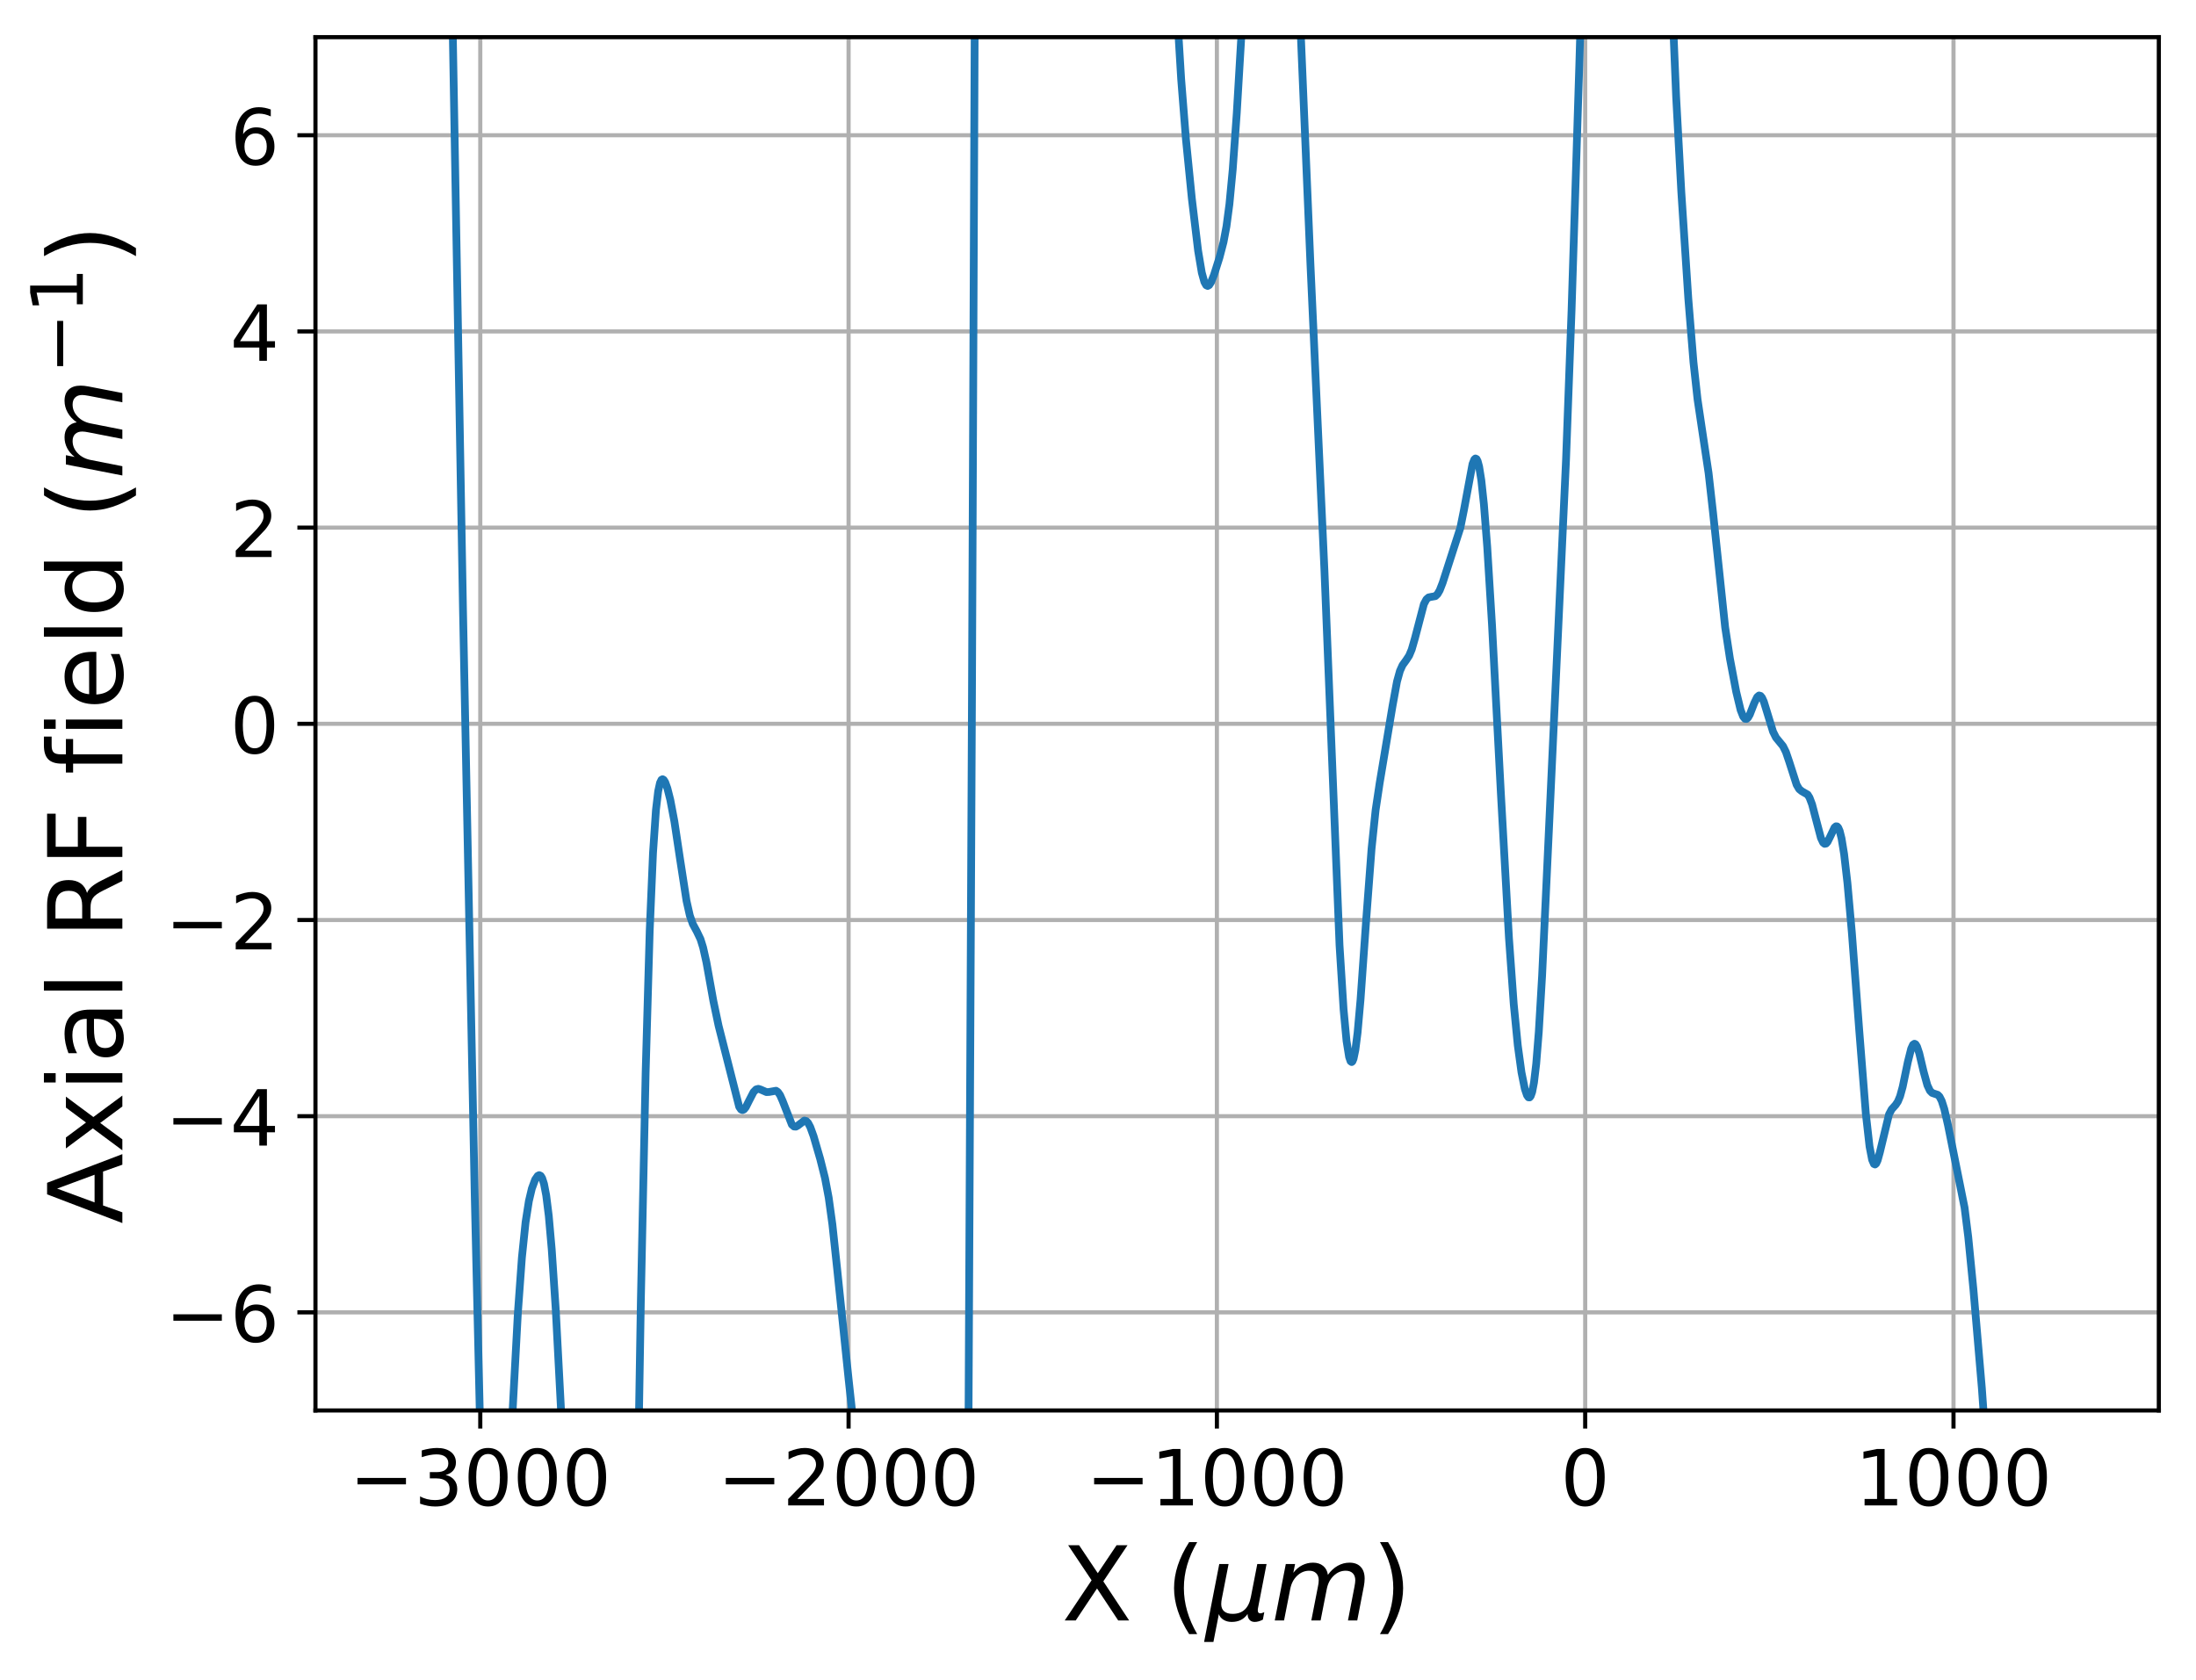
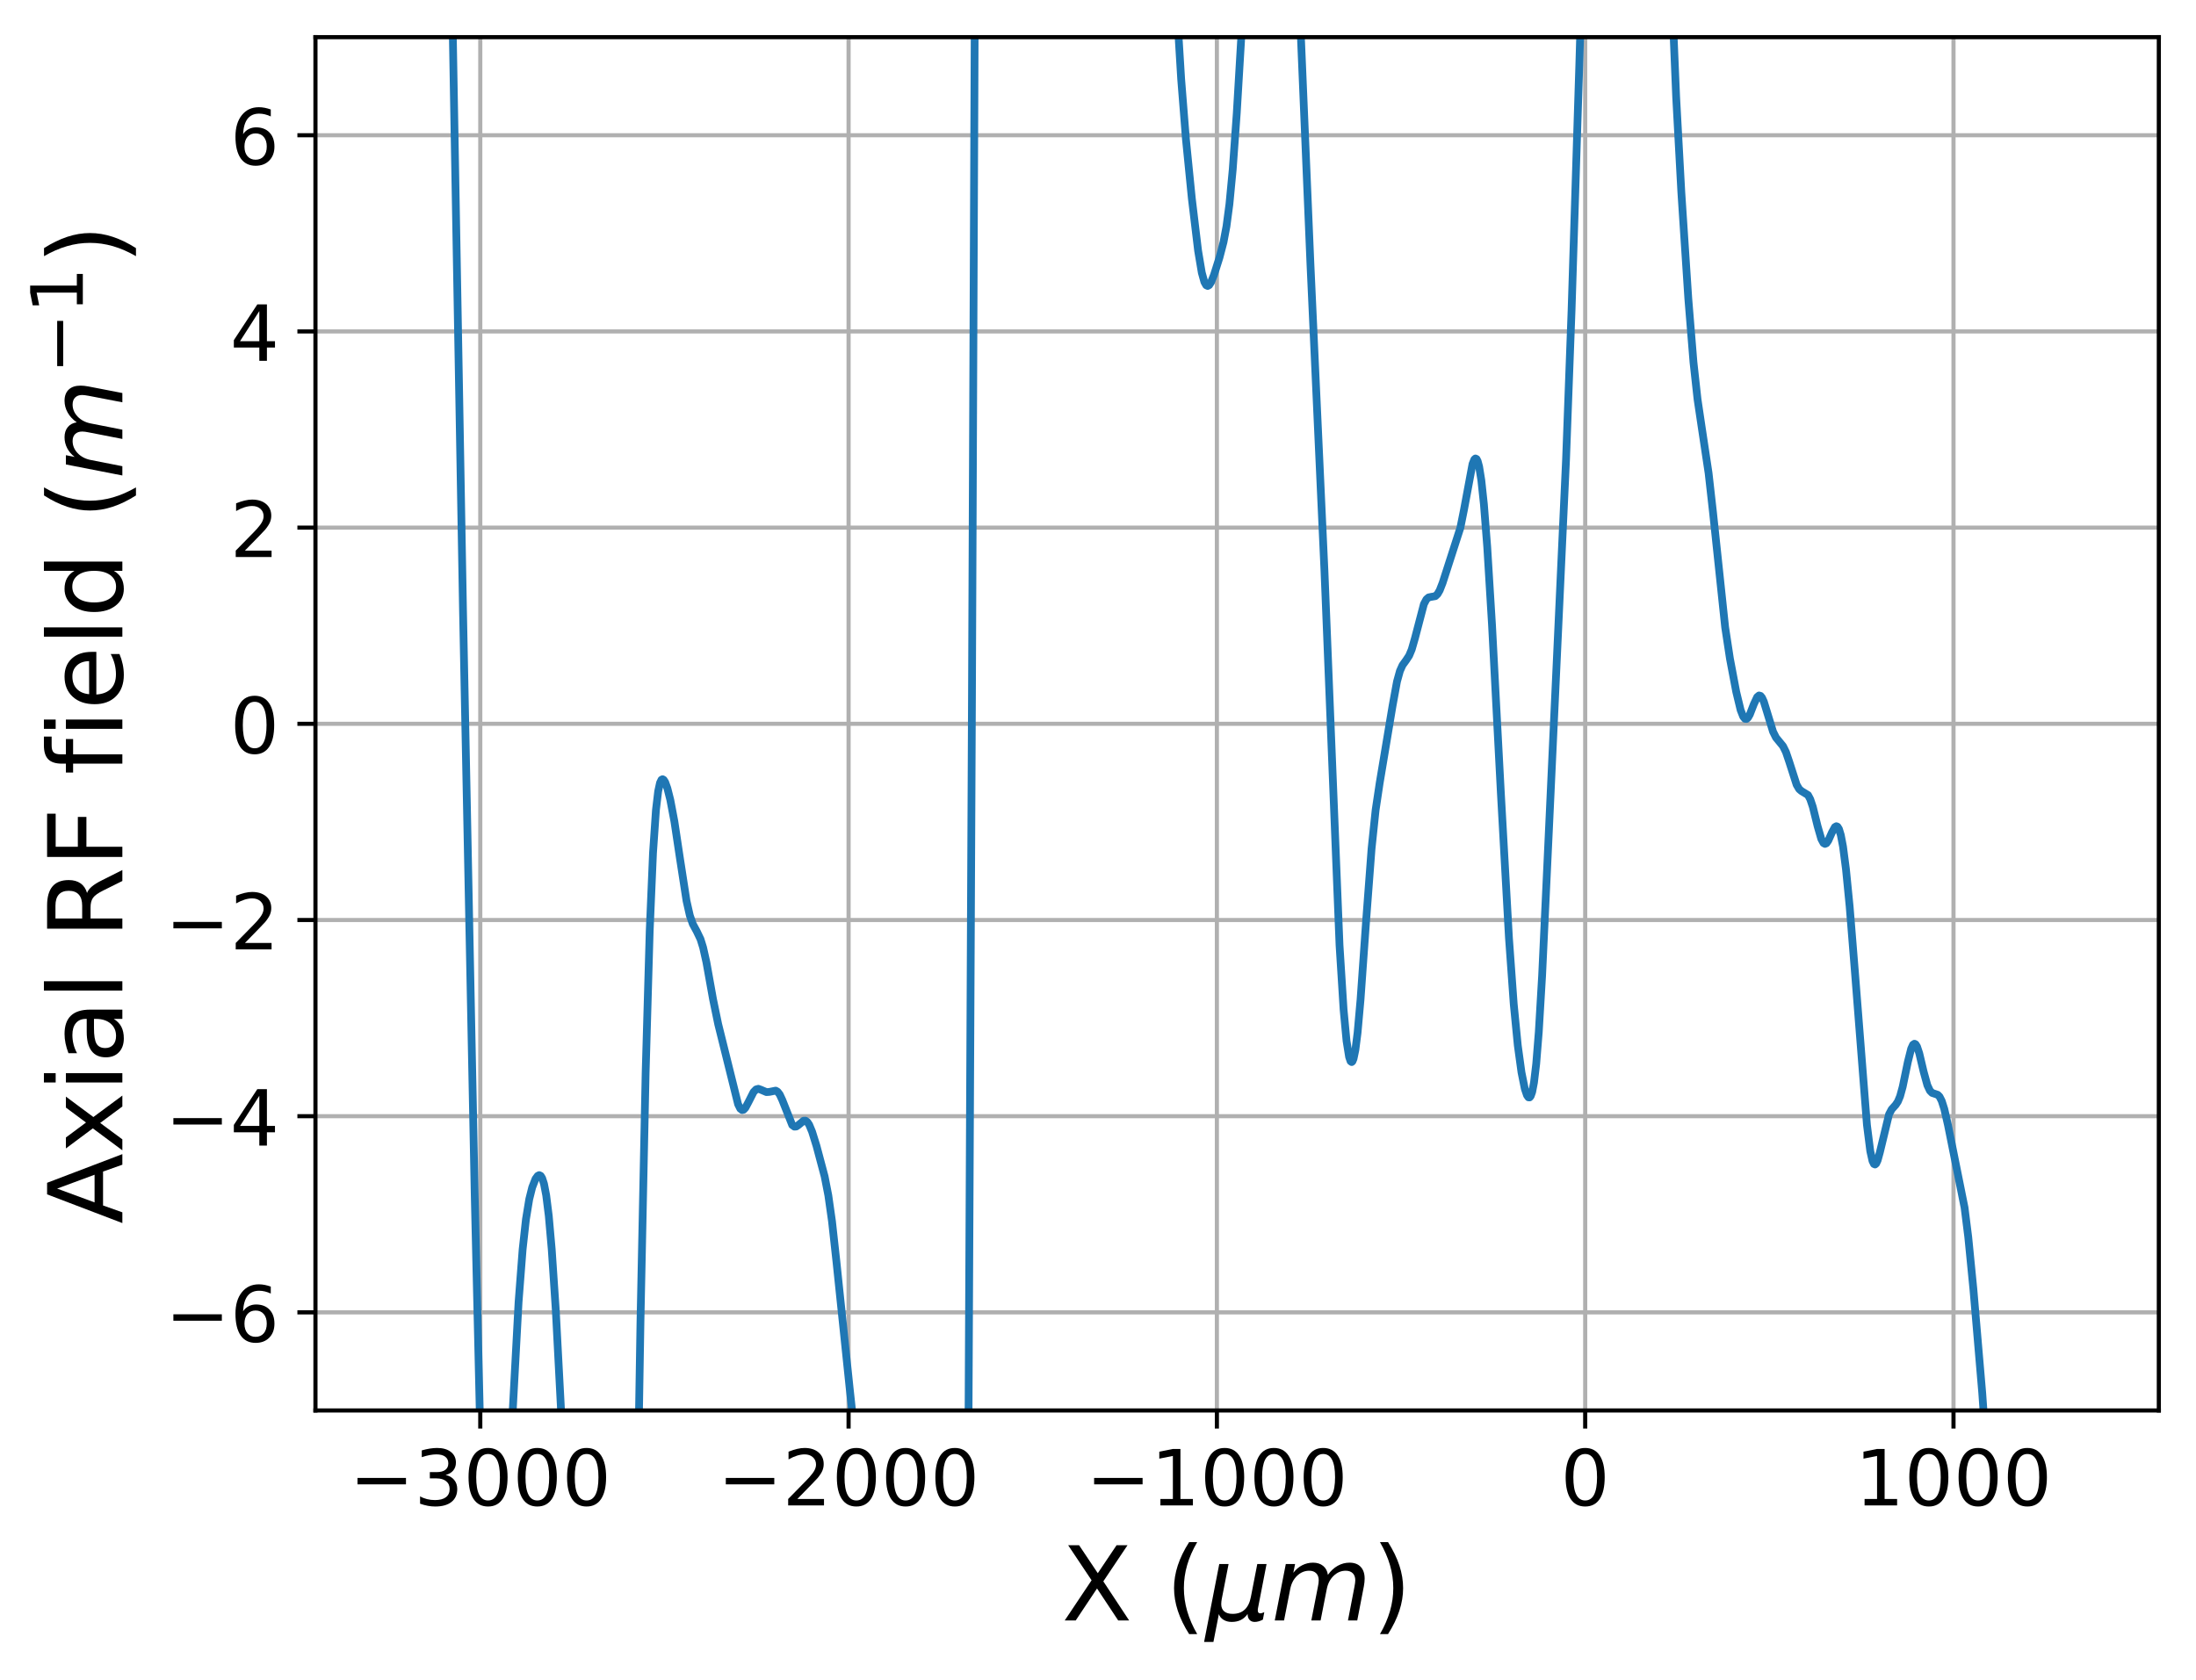
<svg xmlns="http://www.w3.org/2000/svg" xmlns:xlink="http://www.w3.org/1999/xlink" width="425.433pt" height="325.429pt" viewBox="0 0 425.433 325.429" version="1.1">
  <defs>
    <style type="text/css">*{stroke-linejoin: round; stroke-linecap: butt}</style>
  </defs>
  <g id="figure_1">
    <g id="patch_1">
      <path d="M 0 325.429  L 425.433 325.429  L 425.433 0  L 0 0  L 0 325.429  z " style="fill: none" />
    </g>
    <g id="axes_1">
      <g id="patch_2">
        <path d="M 61.113 273.312  L 418.233 273.312  L 418.233 7.2  L 61.113 7.2  L 61.113 273.312  z " style="fill: none" />
      </g>
      <g id="matplotlib.axis_1">
        <g id="xtick_1">
          <g id="line2d_1">
            <path d="M 93.044 273.312  L 93.044 7.2  " clip-path="url(#pc029fbf4bd)" style="fill: none; stroke: #b0b0b0; stroke-width: 0.8; stroke-linecap: square" />
          </g>
          <g id="line2d_2">
            <defs>
              <path id="md39032bed2" d="M 0 0  L 0 3.5  " style="stroke: #000000; stroke-width: 0.8" />
            </defs>
            <g>
              <use xlink:href="#md39032bed2" x="93.044" y="273.312" style="stroke: #000000; stroke-width: 0.8" />
            </g>
          </g>
          <g id="text_1">
            <g transform="translate(67.67132 291.7097)scale(0.15 -0.15)">
              <defs>
                <path id="DejaVuSans-2212" d="M 678 2272  L 4684 2272  L 4684 1741  L 678 1741  L 678 2272  z " transform="scale(0.015625)" />
                <path id="DejaVuSans-33" d="M 2597 2516  Q 3050 2419 3304 2112  Q 3559 1806 3559 1356  Q 3559 666 3084 287  Q 2609 -91 1734 -91  Q 1441 -91 1130 -33  Q 819 25 488 141  L 488 750  Q 750 597 1062 519  Q 1375 441 1716 441  Q 2309 441 2620 675  Q 2931 909 2931 1356  Q 2931 1769 2642 2001  Q 2353 2234 1838 2234  L 1294 2234  L 1294 2753  L 1863 2753  Q 2328 2753 2575 2939  Q 2822 3125 2822 3475  Q 2822 3834 2567 4026  Q 2313 4219 1838 4219  Q 1578 4219 1281 4162  Q 984 4106 628 3988  L 628 4550  Q 988 4650 1302 4700  Q 1616 4750 1894 4750  Q 2613 4750 3031 4423  Q 3450 4097 3450 3541  Q 3450 3153 3228 2886  Q 3006 2619 2597 2516  z " transform="scale(0.015625)" />
                <path id="DejaVuSans-30" d="M 2034 4250  Q 1547 4250 1301 3770  Q 1056 3291 1056 2328  Q 1056 1369 1301 889  Q 1547 409 2034 409  Q 2525 409 2770 889  Q 3016 1369 3016 2328  Q 3016 3291 2770 3770  Q 2525 4250 2034 4250  z M 2034 4750  Q 2819 4750 3233 4129  Q 3647 3509 3647 2328  Q 3647 1150 3233 529  Q 2819 -91 2034 -91  Q 1250 -91 836 529  Q 422 1150 422 2328  Q 422 3509 836 4129  Q 1250 4750 2034 4750  z " transform="scale(0.015625)" />
              </defs>
              <use xlink:href="#DejaVuSans-2212" />
              <use xlink:href="#DejaVuSans-33" x="83.789" />
              <use xlink:href="#DejaVuSans-30" x="147.412" />
              <use xlink:href="#DejaVuSans-30" x="211.035" />
              <use xlink:href="#DejaVuSans-30" x="274.658" />
            </g>
          </g>
        </g>
        <g id="xtick_2">
          <g id="line2d_3">
            <path d="M 164.396 273.312  L 164.396 7.2  " clip-path="url(#pc029fbf4bd)" style="fill: none; stroke: #b0b0b0; stroke-width: 0.8; stroke-linecap: square" />
          </g>
          <g id="line2d_4">
            <g>
              <use xlink:href="#md39032bed2" x="164.396" y="273.312" style="stroke: #000000; stroke-width: 0.8" />
            </g>
          </g>
          <g id="text_2">
            <g transform="translate(139.024 291.7097)scale(0.15 -0.15)">
              <defs>
                <path id="DejaVuSans-32" d="M 1228 531  L 3431 531  L 3431 0  L 469 0  L 469 531  Q 828 903 1448 1529  Q 2069 2156 2228 2338  Q 2531 2678 2651 2914  Q 2772 3150 2772 3378  Q 2772 3750 2511 3984  Q 2250 4219 1831 4219  Q 1534 4219 1204 4116  Q 875 4013 500 3803  L 500 4441  Q 881 4594 1212 4672  Q 1544 4750 1819 4750  Q 2544 4750 2975 4387  Q 3406 4025 3406 3419  Q 3406 3131 3298 2873  Q 3191 2616 2906 2266  Q 2828 2175 2409 1742  Q 1991 1309 1228 531  z " transform="scale(0.015625)" />
              </defs>
              <use xlink:href="#DejaVuSans-2212" />
              <use xlink:href="#DejaVuSans-32" x="83.789" />
              <use xlink:href="#DejaVuSans-30" x="147.412" />
              <use xlink:href="#DejaVuSans-30" x="211.035" />
              <use xlink:href="#DejaVuSans-30" x="274.658" />
            </g>
          </g>
        </g>
        <g id="xtick_3">
          <g id="line2d_5">
            <path d="M 235.749 273.312  L 235.749 7.2  " clip-path="url(#pc029fbf4bd)" style="fill: none; stroke: #b0b0b0; stroke-width: 0.8; stroke-linecap: square" />
          </g>
          <g id="line2d_6">
            <g>
              <use xlink:href="#md39032bed2" x="235.749" y="273.312" style="stroke: #000000; stroke-width: 0.8" />
            </g>
          </g>
          <g id="text_3">
            <g transform="translate(210.3766 291.7097)scale(0.15 -0.15)">
              <defs>
                <path id="DejaVuSans-31" d="M 794 531  L 1825 531  L 1825 4091  L 703 3866  L 703 4441  L 1819 4666  L 2450 4666  L 2450 531  L 3481 531  L 3481 0  L 794 0  L 794 531  z " transform="scale(0.015625)" />
              </defs>
              <use xlink:href="#DejaVuSans-2212" />
              <use xlink:href="#DejaVuSans-31" x="83.789" />
              <use xlink:href="#DejaVuSans-30" x="147.412" />
              <use xlink:href="#DejaVuSans-30" x="211.035" />
              <use xlink:href="#DejaVuSans-30" x="274.658" />
            </g>
          </g>
        </g>
        <g id="xtick_4">
          <g id="line2d_7">
            <path d="M 307.102 273.312  L 307.102 7.2  " clip-path="url(#pc029fbf4bd)" style="fill: none; stroke: #b0b0b0; stroke-width: 0.8; stroke-linecap: square" />
          </g>
          <g id="line2d_8">
            <g>
              <use xlink:href="#md39032bed2" x="307.102" y="273.312" style="stroke: #000000; stroke-width: 0.8" />
            </g>
          </g>
          <g id="text_4">
            <g transform="translate(302.3297 291.7097)scale(0.15 -0.15)">
              <use xlink:href="#DejaVuSans-30" />
            </g>
          </g>
        </g>
        <g id="xtick_5">
          <g id="line2d_9">
            <path d="M 378.454 273.312  L 378.454 7.2  " clip-path="url(#pc029fbf4bd)" style="fill: none; stroke: #b0b0b0; stroke-width: 0.8; stroke-linecap: square" />
          </g>
          <g id="line2d_10">
            <g>
              <use xlink:href="#md39032bed2" x="378.454" y="273.312" style="stroke: #000000; stroke-width: 0.8" />
            </g>
          </g>
          <g id="text_5">
            <g transform="translate(359.3667 291.7097)scale(0.15 -0.15)">
              <use xlink:href="#DejaVuSans-31" />
              <use xlink:href="#DejaVuSans-30" x="63.623" />
              <use xlink:href="#DejaVuSans-30" x="127.246" />
              <use xlink:href="#DejaVuSans-30" x="190.869" />
            </g>
          </g>
        </g>
        <g id="text_6">
          <g transform="translate(205.6733 314.0292)scale(0.2 -0.2)">
            <defs>
              <path id="DejaVuSans-58" d="M 403 4666  L 1081 4666  L 2241 2931  L 3406 4666  L 4084 4666  L 2584 2425  L 4184 0  L 3506 0  L 2194 1984  L 872 0  L 191 0  L 1856 2491  L 403 4666  z " transform="scale(0.015625)" />
              <path id="DejaVuSans-20" transform="scale(0.015625)" />
              <path id="DejaVuSans-28" d="M 1984 4856  Q 1566 4138 1362 3434  Q 1159 2731 1159 2009  Q 1159 1288 1364 580  Q 1569 -128 1984 -844  L 1484 -844  Q 1016 -109 783 600  Q 550 1309 550 2009  Q 550 2706 781 3412  Q 1013 4119 1484 4856  L 1984 4856  z " transform="scale(0.015625)" />
              <path id="DejaVuSans-Oblique-3bc" d="M -84 -1331  L 856 3500  L 1434 3500  L 1009 1322  Q 997 1256 987 1175  Q 978 1094 978 1013  Q 978 722 1161 565  Q 1344 409 1684 409  Q 2147 409 2431 671  Q 2716 934 2816 1459  L 3213 3500  L 3788 3500  L 3266 809  Q 3253 750 3248 706  Q 3244 663 3244 628  Q 3244 531 3283 486  Q 3322 441 3406 441  Q 3438 441 3492 456  Q 3547 472 3647 513  L 3559 50  Q 3422 -19 3297 -55  Q 3172 -91 3053 -91  Q 2847 -91 2730 40  Q 2613 172 2613 403  Q 2438 153 2195 31  Q 1953 -91 1625 -91  Q 1334 -91 1117 43  Q 900 178 831 397  L 494 -1331  L -84 -1331  z " transform="scale(0.015625)" />
              <path id="DejaVuSans-Oblique-6d" d="M 5747 2113  L 5338 0  L 4763 0  L 5166 2094  Q 5191 2228 5203 2325  Q 5216 2422 5216 2491  Q 5216 2772 5059 2928  Q 4903 3084 4622 3084  Q 4203 3084 3875 2770  Q 3547 2456 3450 1953  L 3066 0  L 2491 0  L 2900 2094  Q 2925 2209 2937 2307  Q 2950 2406 2950 2484  Q 2950 2769 2794 2926  Q 2638 3084 2363 3084  Q 1938 3084 1609 2770  Q 1281 2456 1184 1953  L 800 0  L 225 0  L 909 3500  L 1484 3500  L 1375 2956  Q 1609 3263 1923 3423  Q 2238 3584 2597 3584  Q 2978 3584 3223 3384  Q 3469 3184 3519 2828  Q 3781 3197 4126 3390  Q 4472 3584 4856 3584  Q 5306 3584 5551 3325  Q 5797 3066 5797 2591  Q 5797 2488 5784 2364  Q 5772 2241 5747 2113  z " transform="scale(0.015625)" />
              <path id="DejaVuSans-29" d="M 513 4856  L 1013 4856  Q 1481 4119 1714 3412  Q 1947 2706 1947 2009  Q 1947 1309 1714 600  Q 1481 -109 1013 -844  L 513 -844  Q 928 -128 1133 580  Q 1338 1288 1338 2009  Q 1338 2731 1133 3434  Q 928 4138 513 4856  z " transform="scale(0.015625)" />
            </defs>
            <use xlink:href="#DejaVuSans-58" transform="translate(0 0.125)" />
            <use xlink:href="#DejaVuSans-20" transform="translate(68.50586 0.125)" />
            <use xlink:href="#DejaVuSans-28" transform="translate(100.293 0.125)" />
            <use xlink:href="#DejaVuSans-Oblique-3bc" transform="translate(139.3066 0.125)" />
            <use xlink:href="#DejaVuSans-Oblique-6d" transform="translate(202.9297 0.125)" />
            <use xlink:href="#DejaVuSans-29" transform="translate(300.3418 0.125)" />
          </g>
        </g>
      </g>
      <g id="matplotlib.axis_2">
        <g id="ytick_1">
          <g id="line2d_11">
            <path d="M 61.113 254.304  L 418.233 254.304  " clip-path="url(#pc029fbf4bd)" style="fill: none; stroke: #b0b0b0; stroke-width: 0.8; stroke-linecap: square" />
          </g>
          <g id="line2d_12">
            <defs>
              <path id="m6f3f5b6aff" d="M 0 0  L -3.5 0  " style="stroke: #000000; stroke-width: 0.8" />
            </defs>
            <g>
              <use xlink:href="#m6f3f5b6aff" x="61.113" y="254.304" style="stroke: #000000; stroke-width: 0.8" />
            </g>
          </g>
          <g id="text_7">
            <g transform="translate(32 260.0028)scale(0.15 -0.15)">
              <defs>
                <path id="DejaVuSans-36" d="M 2113 2584  Q 1688 2584 1439 2293  Q 1191 2003 1191 1497  Q 1191 994 1439 701  Q 1688 409 2113 409  Q 2538 409 2786 701  Q 3034 994 3034 1497  Q 3034 2003 2786 2293  Q 2538 2584 2113 2584  z M 3366 4563  L 3366 3988  Q 3128 4100 2886 4159  Q 2644 4219 2406 4219  Q 1781 4219 1451 3797  Q 1122 3375 1075 2522  Q 1259 2794 1537 2939  Q 1816 3084 2150 3084  Q 2853 3084 3261 2657  Q 3669 2231 3669 1497  Q 3669 778 3244 343  Q 2819 -91 2113 -91  Q 1303 -91 875 529  Q 447 1150 447 2328  Q 447 3434 972 4092  Q 1497 4750 2381 4750  Q 2619 4750 2861 4703  Q 3103 4656 3366 4563  z " transform="scale(0.015625)" />
              </defs>
              <use xlink:href="#DejaVuSans-2212" />
              <use xlink:href="#DejaVuSans-36" x="83.789" />
            </g>
          </g>
        </g>
        <g id="ytick_2">
          <g id="line2d_13">
            <path d="M 61.113 216.288  L 418.233 216.288  " clip-path="url(#pc029fbf4bd)" style="fill: none; stroke: #b0b0b0; stroke-width: 0.8; stroke-linecap: square" />
          </g>
          <g id="line2d_14">
            <g>
              <use xlink:href="#m6f3f5b6aff" x="61.113" y="216.288" style="stroke: #000000; stroke-width: 0.8" />
            </g>
          </g>
          <g id="text_8">
            <g transform="translate(32 221.9868)scale(0.15 -0.15)">
              <defs>
                <path id="DejaVuSans-34" d="M 2419 4116  L 825 1625  L 2419 1625  L 2419 4116  z M 2253 4666  L 3047 4666  L 3047 1625  L 3713 1625  L 3713 1100  L 3047 1100  L 3047 0  L 2419 0  L 2419 1100  L 313 1100  L 313 1709  L 2253 4666  z " transform="scale(0.015625)" />
              </defs>
              <use xlink:href="#DejaVuSans-2212" />
              <use xlink:href="#DejaVuSans-34" x="83.789" />
            </g>
          </g>
        </g>
        <g id="ytick_3">
          <g id="line2d_15">
            <path d="M 61.113 178.272  L 418.233 178.272  " clip-path="url(#pc029fbf4bd)" style="fill: none; stroke: #b0b0b0; stroke-width: 0.8; stroke-linecap: square" />
          </g>
          <g id="line2d_16">
            <g>
              <use xlink:href="#m6f3f5b6aff" x="61.113" y="178.272" style="stroke: #000000; stroke-width: 0.8" />
            </g>
          </g>
          <g id="text_9">
            <g transform="translate(32 183.9708)scale(0.15 -0.15)">
              <use xlink:href="#DejaVuSans-2212" />
              <use xlink:href="#DejaVuSans-32" x="83.789" />
            </g>
          </g>
        </g>
        <g id="ytick_4">
          <g id="line2d_17">
            <path d="M 61.113 140.256  L 418.233 140.256  " clip-path="url(#pc029fbf4bd)" style="fill: none; stroke: #b0b0b0; stroke-width: 0.8; stroke-linecap: square" />
          </g>
          <g id="line2d_18">
            <g>
              <use xlink:href="#m6f3f5b6aff" x="61.113" y="140.256" style="stroke: #000000; stroke-width: 0.8" />
            </g>
          </g>
          <g id="text_10">
            <g transform="translate(44.56953 145.9548)scale(0.15 -0.15)">
              <use xlink:href="#DejaVuSans-30" />
            </g>
          </g>
        </g>
        <g id="ytick_5">
          <g id="line2d_19">
            <path d="M 61.113 102.24  L 418.233 102.24  " clip-path="url(#pc029fbf4bd)" style="fill: none; stroke: #b0b0b0; stroke-width: 0.8; stroke-linecap: square" />
          </g>
          <g id="line2d_20">
            <g>
              <use xlink:href="#m6f3f5b6aff" x="61.113" y="102.24" style="stroke: #000000; stroke-width: 0.8" />
            </g>
          </g>
          <g id="text_11">
            <g transform="translate(44.56953 107.9388)scale(0.15 -0.15)">
              <use xlink:href="#DejaVuSans-32" />
            </g>
          </g>
        </g>
        <g id="ytick_6">
          <g id="line2d_21">
            <path d="M 61.113 64.224  L 418.233 64.224  " clip-path="url(#pc029fbf4bd)" style="fill: none; stroke: #b0b0b0; stroke-width: 0.8; stroke-linecap: square" />
          </g>
          <g id="line2d_22">
            <g>
              <use xlink:href="#m6f3f5b6aff" x="61.113" y="64.224" style="stroke: #000000; stroke-width: 0.8" />
            </g>
          </g>
          <g id="text_12">
            <g transform="translate(44.56953 69.92283)scale(0.15 -0.15)">
              <use xlink:href="#DejaVuSans-34" />
            </g>
          </g>
        </g>
        <g id="ytick_7">
          <g id="line2d_23">
            <path d="M 61.113 26.208  L 418.233 26.208  " clip-path="url(#pc029fbf4bd)" style="fill: none; stroke: #b0b0b0; stroke-width: 0.8; stroke-linecap: square" />
          </g>
          <g id="line2d_24">
            <g>
              <use xlink:href="#m6f3f5b6aff" x="61.113" y="26.208" style="stroke: #000000; stroke-width: 0.8" />
            </g>
          </g>
          <g id="text_13">
            <g transform="translate(44.56953 31.90683)scale(0.15 -0.15)">
              <use xlink:href="#DejaVuSans-36" />
            </g>
          </g>
        </g>
        <g id="text_14">
          <g transform="translate(23.84062 237.156)rotate(-90)scale(0.2 -0.2)">
            <defs>
              <path id="DejaVuSans-41" d="M 2188 4044  L 1331 1722  L 3047 1722  L 2188 4044  z M 1831 4666  L 2547 4666  L 4325 0  L 3669 0  L 3244 1197  L 1141 1197  L 716 0  L 50 0  L 1831 4666  z " transform="scale(0.015625)" />
              <path id="DejaVuSans-78" d="M 3513 3500  L 2247 1797  L 3578 0  L 2900 0  L 1881 1375  L 863 0  L 184 0  L 1544 1831  L 300 3500  L 978 3500  L 1906 2253  L 2834 3500  L 3513 3500  z " transform="scale(0.015625)" />
              <path id="DejaVuSans-69" d="M 603 3500  L 1178 3500  L 1178 0  L 603 0  L 603 3500  z M 603 4863  L 1178 4863  L 1178 4134  L 603 4134  L 603 4863  z " transform="scale(0.015625)" />
              <path id="DejaVuSans-61" d="M 2194 1759  Q 1497 1759 1228 1600  Q 959 1441 959 1056  Q 959 750 1161 570  Q 1363 391 1709 391  Q 2188 391 2477 730  Q 2766 1069 2766 1631  L 2766 1759  L 2194 1759  z M 3341 1997  L 3341 0  L 2766 0  L 2766 531  Q 2569 213 2275 61  Q 1981 -91 1556 -91  Q 1019 -91 701 211  Q 384 513 384 1019  Q 384 1609 779 1909  Q 1175 2209 1959 2209  L 2766 2209  L 2766 2266  Q 2766 2663 2505 2880  Q 2244 3097 1772 3097  Q 1472 3097 1187 3025  Q 903 2953 641 2809  L 641 3341  Q 956 3463 1253 3523  Q 1550 3584 1831 3584  Q 2591 3584 2966 3190  Q 3341 2797 3341 1997  z " transform="scale(0.015625)" />
              <path id="DejaVuSans-6c" d="M 603 4863  L 1178 4863  L 1178 0  L 603 0  L 603 4863  z " transform="scale(0.015625)" />
              <path id="DejaVuSans-52" d="M 2841 2188  Q 3044 2119 3236 1894  Q 3428 1669 3622 1275  L 4263 0  L 3584 0  L 2988 1197  Q 2756 1666 2539 1819  Q 2322 1972 1947 1972  L 1259 1972  L 1259 0  L 628 0  L 628 4666  L 2053 4666  Q 2853 4666 3247 4331  Q 3641 3997 3641 3322  Q 3641 2881 3436 2590  Q 3231 2300 2841 2188  z M 1259 4147  L 1259 2491  L 2053 2491  Q 2509 2491 2742 2702  Q 2975 2913 2975 3322  Q 2975 3731 2742 3939  Q 2509 4147 2053 4147  L 1259 4147  z " transform="scale(0.015625)" />
              <path id="DejaVuSans-46" d="M 628 4666  L 3309 4666  L 3309 4134  L 1259 4134  L 1259 2759  L 3109 2759  L 3109 2228  L 1259 2228  L 1259 0  L 628 0  L 628 4666  z " transform="scale(0.015625)" />
              <path id="DejaVuSans-66" d="M 2375 4863  L 2375 4384  L 1825 4384  Q 1516 4384 1395 4259  Q 1275 4134 1275 3809  L 1275 3500  L 2222 3500  L 2222 3053  L 1275 3053  L 1275 0  L 697 0  L 697 3053  L 147 3053  L 147 3500  L 697 3500  L 697 3744  Q 697 4328 969 4595  Q 1241 4863 1831 4863  L 2375 4863  z " transform="scale(0.015625)" />
              <path id="DejaVuSans-65" d="M 3597 1894  L 3597 1613  L 953 1613  Q 991 1019 1311 708  Q 1631 397 2203 397  Q 2534 397 2845 478  Q 3156 559 3463 722  L 3463 178  Q 3153 47 2828 -22  Q 2503 -91 2169 -91  Q 1331 -91 842 396  Q 353 884 353 1716  Q 353 2575 817 3079  Q 1281 3584 2069 3584  Q 2775 3584 3186 3129  Q 3597 2675 3597 1894  z M 3022 2063  Q 3016 2534 2758 2815  Q 2500 3097 2075 3097  Q 1594 3097 1305 2825  Q 1016 2553 972 2059  L 3022 2063  z " transform="scale(0.015625)" />
              <path id="DejaVuSans-64" d="M 2906 2969  L 2906 4863  L 3481 4863  L 3481 0  L 2906 0  L 2906 525  Q 2725 213 2448 61  Q 2172 -91 1784 -91  Q 1150 -91 751 415  Q 353 922 353 1747  Q 353 2572 751 3078  Q 1150 3584 1784 3584  Q 2172 3584 2448 3432  Q 2725 3281 2906 2969  z M 947 1747  Q 947 1113 1208 752  Q 1469 391 1925 391  Q 2381 391 2643 752  Q 2906 1113 2906 1747  Q 2906 2381 2643 2742  Q 2381 3103 1925 3103  Q 1469 3103 1208 2742  Q 947 2381 947 1747  z " transform="scale(0.015625)" />
            </defs>
            <use xlink:href="#DejaVuSans-41" transform="translate(0 0.684375)" />
            <use xlink:href="#DejaVuSans-78" transform="translate(68.4082 0.684375)" />
            <use xlink:href="#DejaVuSans-69" transform="translate(127.5879 0.684375)" />
            <use xlink:href="#DejaVuSans-61" transform="translate(155.3711 0.684375)" />
            <use xlink:href="#DejaVuSans-6c" transform="translate(216.6504 0.684375)" />
            <use xlink:href="#DejaVuSans-20" transform="translate(244.4336 0.684375)" />
            <use xlink:href="#DejaVuSans-52" transform="translate(276.2207 0.684375)" />
            <use xlink:href="#DejaVuSans-46" transform="translate(345.7031 0.684375)" />
            <use xlink:href="#DejaVuSans-20" transform="translate(403.2227 0.684375)" />
            <use xlink:href="#DejaVuSans-66" transform="translate(435.0098 0.684375)" />
            <use xlink:href="#DejaVuSans-69" transform="translate(470.2148 0.684375)" />
            <use xlink:href="#DejaVuSans-65" transform="translate(497.998 0.684375)" />
            <use xlink:href="#DejaVuSans-6c" transform="translate(559.5215 0.684375)" />
            <use xlink:href="#DejaVuSans-64" transform="translate(587.3047 0.684375)" />
            <use xlink:href="#DejaVuSans-20" transform="translate(650.7812 0.684375)" />
            <use xlink:href="#DejaVuSans-28" transform="translate(682.5684 0.684375)" />
            <use xlink:href="#DejaVuSans-Oblique-6d" transform="translate(721.582 0.684375)" />
            <use xlink:href="#DejaVuSans-2212" transform="translate(823.644 38.96563)scale(0.7)" />
            <use xlink:href="#DejaVuSans-31" transform="translate(882.2964 38.96563)scale(0.7)" />
            <use xlink:href="#DejaVuSans-29" transform="translate(929.5669 0.684375)" />
          </g>
        </g>
      </g>
      <g id="line2d_25">
-         <path d="M 87.586 -1  L 89.69 117.817  L 91.973 231.891  L 93.186 283.793  L 93.971 308.305  L 94.542 320.005  L 94.97 325.161  L 95.152 326.429  M 95.933 326.429  L 96.254 324.198  L 96.754 318.739  L 97.467 307.894  L 98.609 286.425  L 100.322 254.529  L 101.106 243.705  L 101.82 236.825  L 102.462 232.73  L 103.033 230.315  L 103.675 228.573  L 104.175 227.85  L 104.46 227.709  L 104.745 227.838  L 105.031 228.292  L 105.388 229.393  L 105.816 231.624  L 106.315 235.608  L 106.886 242.09  L 107.671 253.834  L 108.67 272.864  L 109.597 294.696  L 110.454 320.088  L 110.638 326.429  M 122.922 326.429  L 124.153 252.087  L 125.081 207.811  L 125.866 180.41  L 126.508 165.279  L 127.079 156.941  L 127.507 153.327  L 127.864 151.692  L 128.149 151.102  L 128.363 150.993  L 128.577 151.114  L 128.863 151.563  L 129.291 152.743  L 129.862 155.007  L 130.646 159.151  L 131.717 166.272  L 133.001 174.573  L 133.643 177.415  L 134.214 179.045  L 134.999 180.499  L 135.712 181.994  L 136.212 183.599  L 136.854 186.47  L 138.21 194.017  L 139.209 198.758  L 143.205 214.48  L 143.561 214.994  L 143.847 215.107  L 144.132 214.985  L 144.489 214.543  L 145.131 213.261  L 145.987 211.61  L 146.487 211.098  L 146.915 210.986  L 147.343 211.122  L 148.485 211.62  L 148.984 211.598  L 150.34 211.356  L 150.697 211.595  L 151.125 212.208  L 151.624 213.344  L 153.408 217.918  L 153.836 218.291  L 154.193 218.314  L 154.55 218.117  L 155.834 217.135  L 156.191 217.224  L 156.547 217.587  L 156.976 218.399  L 157.618 220.166  L 158.902 224.593  L 159.83 228.287  L 160.543 232.072  L 161.257 237.251  L 162.184 245.899  L 164.396 267.219  L 165.966 281.611  L 166.894 292.713  L 167.964 308.457  L 169.019 326.429  M 187.389 326.429  L 188.299 135.019  L 188.853 -1  M 227.832 -1  L 228.828 15.319  L 229.755 27.013  L 230.897 38.475  L 232.11 48.586  L 232.823 52.835  L 233.323 54.635  L 233.68 55.274  L 233.965 55.41  L 234.25 55.252  L 234.607 54.707  L 235.178 53.3  L 236.248 49.916  L 237.033 46.904  L 237.604 43.875  L 238.175 39.584  L 238.817 32.838  L 239.602 21.901  L 240.886 0.255  L 240.958 -1  M 251.684 -1  L 253.872 51.165  L 256.584 110.514  L 259.509 183.169  L 260.294 195.625  L 260.865 201.705  L 261.364 204.821  L 261.65 205.646  L 261.864 205.799  L 262.007 205.676  L 262.221 205.161  L 262.577 203.46  L 263.006 200.1  L 263.576 193.72  L 264.647 178.59  L 265.717 164.436  L 266.502 156.95  L 267.287 151.715  L 269.784 136.752  L 270.64 132.076  L 271.211 130.009  L 271.711 128.901  L 272.424 127.915  L 272.995 127.047  L 273.494 125.85  L 274.137 123.608  L 275.849 117.065  L 276.349 116.121  L 276.777 115.76  L 277.276 115.658  L 278.061 115.522  L 278.489 115.124  L 278.917 114.387  L 279.488 112.92  L 282.913 102.294  L 283.627 98.728  L 285.268 89.92  L 285.624 89.033  L 285.838 88.842  L 286.053 88.942  L 286.267 89.349  L 286.552 90.4  L 286.98 93.062  L 287.48 97.737  L 288.122 105.967  L 289.049 121.091  L 290.762 153.639  L 292.332 181.748  L 293.259 194.591  L 294.044 202.596  L 294.758 207.796  L 295.4 210.979  L 295.828 212.248  L 296.113 212.639  L 296.327 212.656  L 296.541 212.405  L 296.827 211.602  L 297.184 209.74  L 297.612 206.133  L 298.111 199.953  L 298.753 189.075  L 299.752 167.736  L 301.893 121.54  L 303.391 89.075  L 304.461 60.16  L 305.96 12.589  L 306.358 -1  M 323.903 -1  L 324.726 18.829  L 325.725 37.222  L 327.08 57.891  L 328.079 70.205  L 328.864 77.353  L 329.72 83.116  L 331.005 91.662  L 331.861 99.271  L 334.216 121.551  L 335.143 127.633  L 336.356 134.041  L 337.212 137.59  L 337.712 138.867  L 338.069 139.294  L 338.354 139.319  L 338.639 139.075  L 338.996 138.446  L 339.852 136.239  L 340.423 135.063  L 340.78 134.766  L 341.065 134.839  L 341.351 135.179  L 341.708 135.955  L 342.35 138.047  L 343.491 141.78  L 344.062 142.92  L 344.704 143.699  L 345.418 144.574  L 345.989 145.723  L 346.631 147.614  L 348.058 152.058  L 348.557 152.909  L 349.057 153.317  L 350.199 153.974  L 350.555 154.548  L 351.055 155.863  L 351.768 158.592  L 352.767 162.378  L 353.195 163.277  L 353.481 163.512  L 353.766 163.463  L 354.052 163.142  L 354.551 162.139  L 355.407 160.352  L 355.693 160.113  L 355.907 160.139  L 356.121 160.366  L 356.406 161.026  L 356.763 162.449  L 357.262 165.506  L 357.905 171.093  L 358.761 180.689  L 360.188 199.611  L 361.472 215.819  L 362.186 222.151  L 362.685 224.732  L 363.042 225.554  L 363.256 225.648  L 363.47 225.467  L 363.756 224.85  L 364.184 223.301  L 365.967 215.916  L 366.467 214.97  L 367.252 214.094  L 367.68 213.449  L 368.108 212.417  L 368.608 210.596  L 369.606 205.779  L 370.249 203.22  L 370.605 202.442  L 370.891 202.25  L 371.105 202.35  L 371.39 202.81  L 371.818 204.091  L 372.675 207.699  L 373.388 210.287  L 373.888 211.353  L 374.316 211.783  L 374.815 211.955  L 375.386 212.141  L 375.743 212.493  L 376.171 213.334  L 376.67 214.892  L 377.384 218.017  L 380.595 233.995  L 381.308 239.676  L 382.307 249.805  L 383.948 268.998  L 384.947 283.055  L 385.875 299.398  L 387.195 326.429  L 387.195 326.429  " clip-path="url(#pc029fbf4bd)" style="fill: none; stroke: #1f77b4; stroke-width: 1.5; stroke-linecap: square" />
+         <path d="M 87.586 -1  L 89.69 117.819  L 91.973 231.892  L 93.186 283.794  L 93.971 308.299  L 94.542 320.007  L 94.97 325.161  L 95.153 326.429  M 95.933 326.429  L 96.183 324.792  L 96.611 320.507  L 97.253 311.446  L 98.252 293.438  L 100.464 252.319  L 101.249 242.105  L 101.891 236.276  L 102.533 232.366  L 103.104 230.083  L 103.746 228.435  L 104.175 227.849  L 104.46 227.707  L 104.745 227.838  L 105.031 228.292  L 105.388 229.393  L 105.816 231.625  L 106.315 235.606  L 106.886 242.089  L 107.671 253.834  L 108.67 272.864  L 109.597 294.693  L 110.454 320.088  L 110.638 326.429  M 122.922 326.429  L 124.082 255.945  L 125.081 207.81  L 125.866 180.408  L 126.508 165.281  L 127.079 156.94  L 127.507 153.331  L 127.864 151.693  L 128.149 151.1  L 128.363 150.992  L 128.577 151.114  L 128.863 151.56  L 129.291 152.744  L 129.862 155.009  L 130.646 159.151  L 131.717 166.27  L 133.001 174.572  L 133.643 177.411  L 134.214 179.046  L 134.999 180.499  L 135.712 181.991  L 136.212 183.599  L 136.854 186.472  L 138.138 193.632  L 139.137 198.463  L 142.99 213.975  L 143.419 214.838  L 143.775 215.105  L 144.061 215.038  L 144.417 214.651  L 144.988 213.577  L 145.987 211.609  L 146.487 211.095  L 146.915 210.983  L 147.414 211.164  L 148.485 211.621  L 149.055 211.582  L 150.268 211.335  L 150.625 211.528  L 151.053 212.08  L 151.553 213.155  L 153.479 218.007  L 153.907 218.317  L 154.264 218.287  L 154.692 217.991  L 155.691 217.166  L 156.048 217.156  L 156.405 217.407  L 156.762 217.945  L 157.332 219.314  L 158.189 222.075  L 159.758 227.969  L 160.472 231.635  L 161.185 236.665  L 162.042 244.465  L 164.61 269.054  L 165.966 281.612  L 166.894 292.712  L 167.964 308.457  L 169.019 326.429  M 187.389 326.429  L 188.299 135.015  L 188.853 -1  M 227.832 -1  L 228.828 15.318  L 229.755 27.013  L 230.897 38.475  L 232.11 48.587  L 232.823 52.835  L 233.323 54.635  L 233.68 55.273  L 233.965 55.41  L 234.25 55.253  L 234.607 54.707  L 235.178 53.3  L 236.248 49.916  L 237.033 46.903  L 237.604 43.874  L 238.175 39.582  L 238.817 32.838  L 239.602 21.902  L 240.886 0.256  L 240.958 -1  M 251.684 -1  L 253.872 51.164  L 256.584 110.514  L 259.509 183.168  L 260.294 195.626  L 260.865 201.705  L 261.364 204.82  L 261.65 205.646  L 261.864 205.8  L 262.007 205.677  L 262.221 205.16  L 262.577 203.46  L 263.006 200.099  L 263.576 193.721  L 264.647 178.59  L 265.717 164.436  L 266.502 156.95  L 267.287 151.714  L 269.784 136.751  L 270.64 132.075  L 271.211 130.01  L 271.711 128.901  L 272.424 127.915  L 272.995 127.047  L 273.494 125.851  L 274.137 123.608  L 275.849 117.065  L 276.349 116.121  L 276.777 115.76  L 277.276 115.657  L 278.061 115.522  L 278.489 115.124  L 278.917 114.386  L 279.488 112.922  L 282.913 102.294  L 283.627 98.728  L 285.268 89.92  L 285.624 89.033  L 285.838 88.842  L 286.053 88.942  L 286.267 89.35  L 286.552 90.399  L 286.98 93.062  L 287.48 97.737  L 288.122 105.967  L 289.049 121.091  L 290.762 153.639  L 292.332 181.748  L 293.259 194.59  L 294.044 202.596  L 294.758 207.796  L 295.4 210.98  L 295.828 212.247  L 296.113 212.639  L 296.327 212.655  L 296.541 212.405  L 296.827 211.602  L 297.184 209.74  L 297.612 206.133  L 298.111 199.953  L 298.753 189.075  L 299.752 167.737  L 301.893 121.54  L 303.391 89.075  L 304.461 60.16  L 305.96 12.589  L 306.358 -1  M 323.903 -1  L 324.726 18.828  L 325.725 37.223  L 327.08 57.89  L 328.079 70.206  L 328.864 77.354  L 329.72 83.118  L 331.005 91.661  L 331.861 99.27  L 334.216 121.55  L 335.143 127.633  L 336.356 134.041  L 337.212 137.591  L 337.712 138.866  L 338.069 139.294  L 338.354 139.319  L 338.639 139.073  L 338.996 138.447  L 339.781 136.426  L 340.423 135.063  L 340.78 134.765  L 341.065 134.839  L 341.351 135.18  L 341.708 135.953  L 342.35 138.047  L 343.491 141.78  L 344.062 142.921  L 344.704 143.7  L 345.418 144.575  L 345.989 145.721  L 346.631 147.615  L 348.058 152.059  L 348.557 152.908  L 348.986 153.28  L 350.27 154.063  L 350.698 154.865  L 351.197 156.345  L 352.125 160.093  L 352.839 162.57  L 353.267 163.363  L 353.552 163.525  L 353.838 163.407  L 354.194 162.898  L 354.908 161.296  L 355.479 160.264  L 355.764 160.1  L 355.978 160.191  L 356.264 160.641  L 356.62 161.805  L 357.048 164.035  L 357.619 168.414  L 358.333 175.639  L 359.403 188.935  L 361.686 218  L 362.328 223.051  L 362.757 224.967  L 363.042 225.554  L 363.256 225.648  L 363.47 225.467  L 363.756 224.85  L 364.184 223.3  L 365.967 215.917  L 366.467 214.971  L 367.252 214.095  L 367.68 213.451  L 368.108 212.419  L 368.608 210.596  L 369.606 205.78  L 370.249 203.22  L 370.605 202.441  L 370.891 202.248  L 371.105 202.351  L 371.39 202.808  L 371.818 204.091  L 372.675 207.699  L 373.388 210.288  L 373.888 211.354  L 374.316 211.783  L 374.887 211.97  L 375.386 212.14  L 375.743 212.493  L 376.171 213.332  L 376.67 214.891  L 377.384 218.016  L 380.595 233.995  L 381.308 239.677  L 382.307 249.805  L 384.02 269.906  L 385.019 284.191  L 385.946 300.789  L 387.195 326.429  L 387.195 326.429  " clip-path="url(#pc029fbf4bd)" style="fill: none; stroke: #1f77b4; stroke-width: 1.5; stroke-linecap: square" />
      </g>
      <g id="patch_3">
        <path d="M 61.113 273.312  L 61.113 7.2  " style="fill: none; stroke: #000000; stroke-width: 0.8; stroke-linejoin: miter; stroke-linecap: square" />
      </g>
      <g id="patch_4">
        <path d="M 418.233 273.312  L 418.233 7.2  " style="fill: none; stroke: #000000; stroke-width: 0.8; stroke-linejoin: miter; stroke-linecap: square" />
      </g>
      <g id="patch_5">
        <path d="M 61.113 273.312  L 418.233 273.312  " style="fill: none; stroke: #000000; stroke-width: 0.8; stroke-linejoin: miter; stroke-linecap: square" />
      </g>
      <g id="patch_6">
        <path d="M 61.113 7.2  L 418.233 7.2  " style="fill: none; stroke: #000000; stroke-width: 0.8; stroke-linejoin: miter; stroke-linecap: square" />
      </g>
    </g>
  </g>
  <defs>
    <clipPath id="pc029fbf4bd">
      <rect x="61.113" y="7.2" width="357.12" height="266.112" />
    </clipPath>
  </defs>
</svg>
